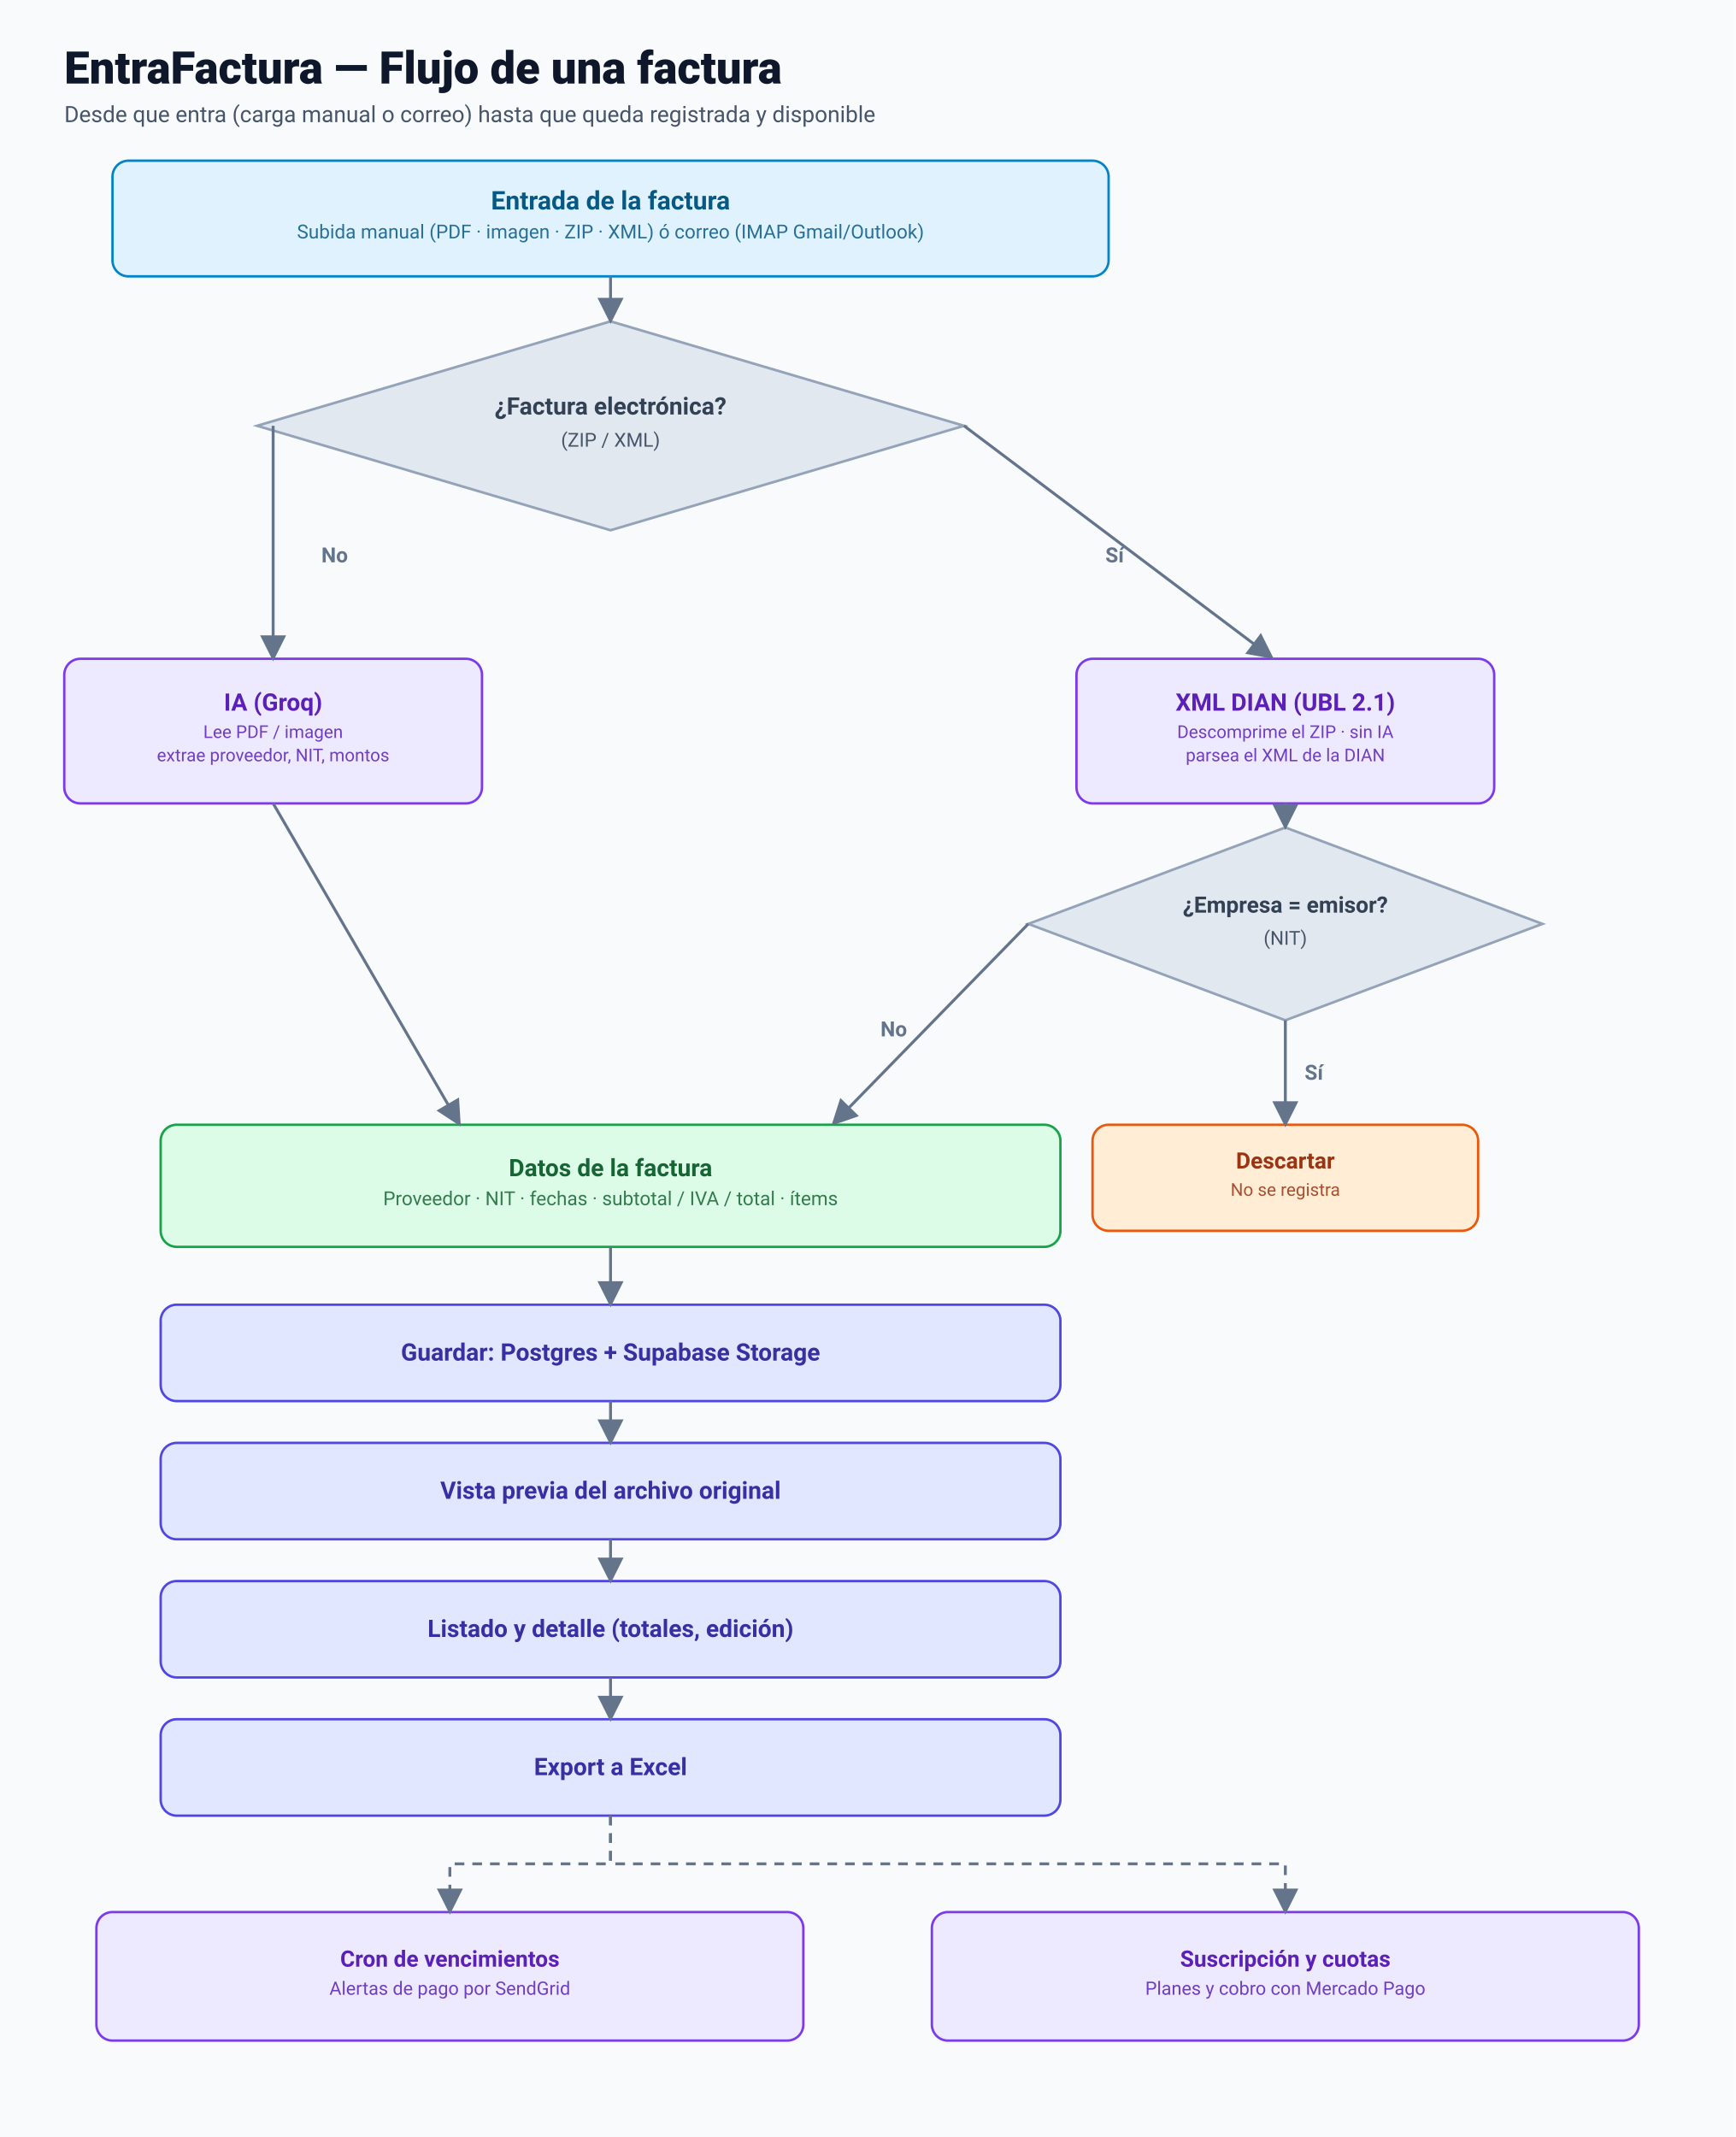
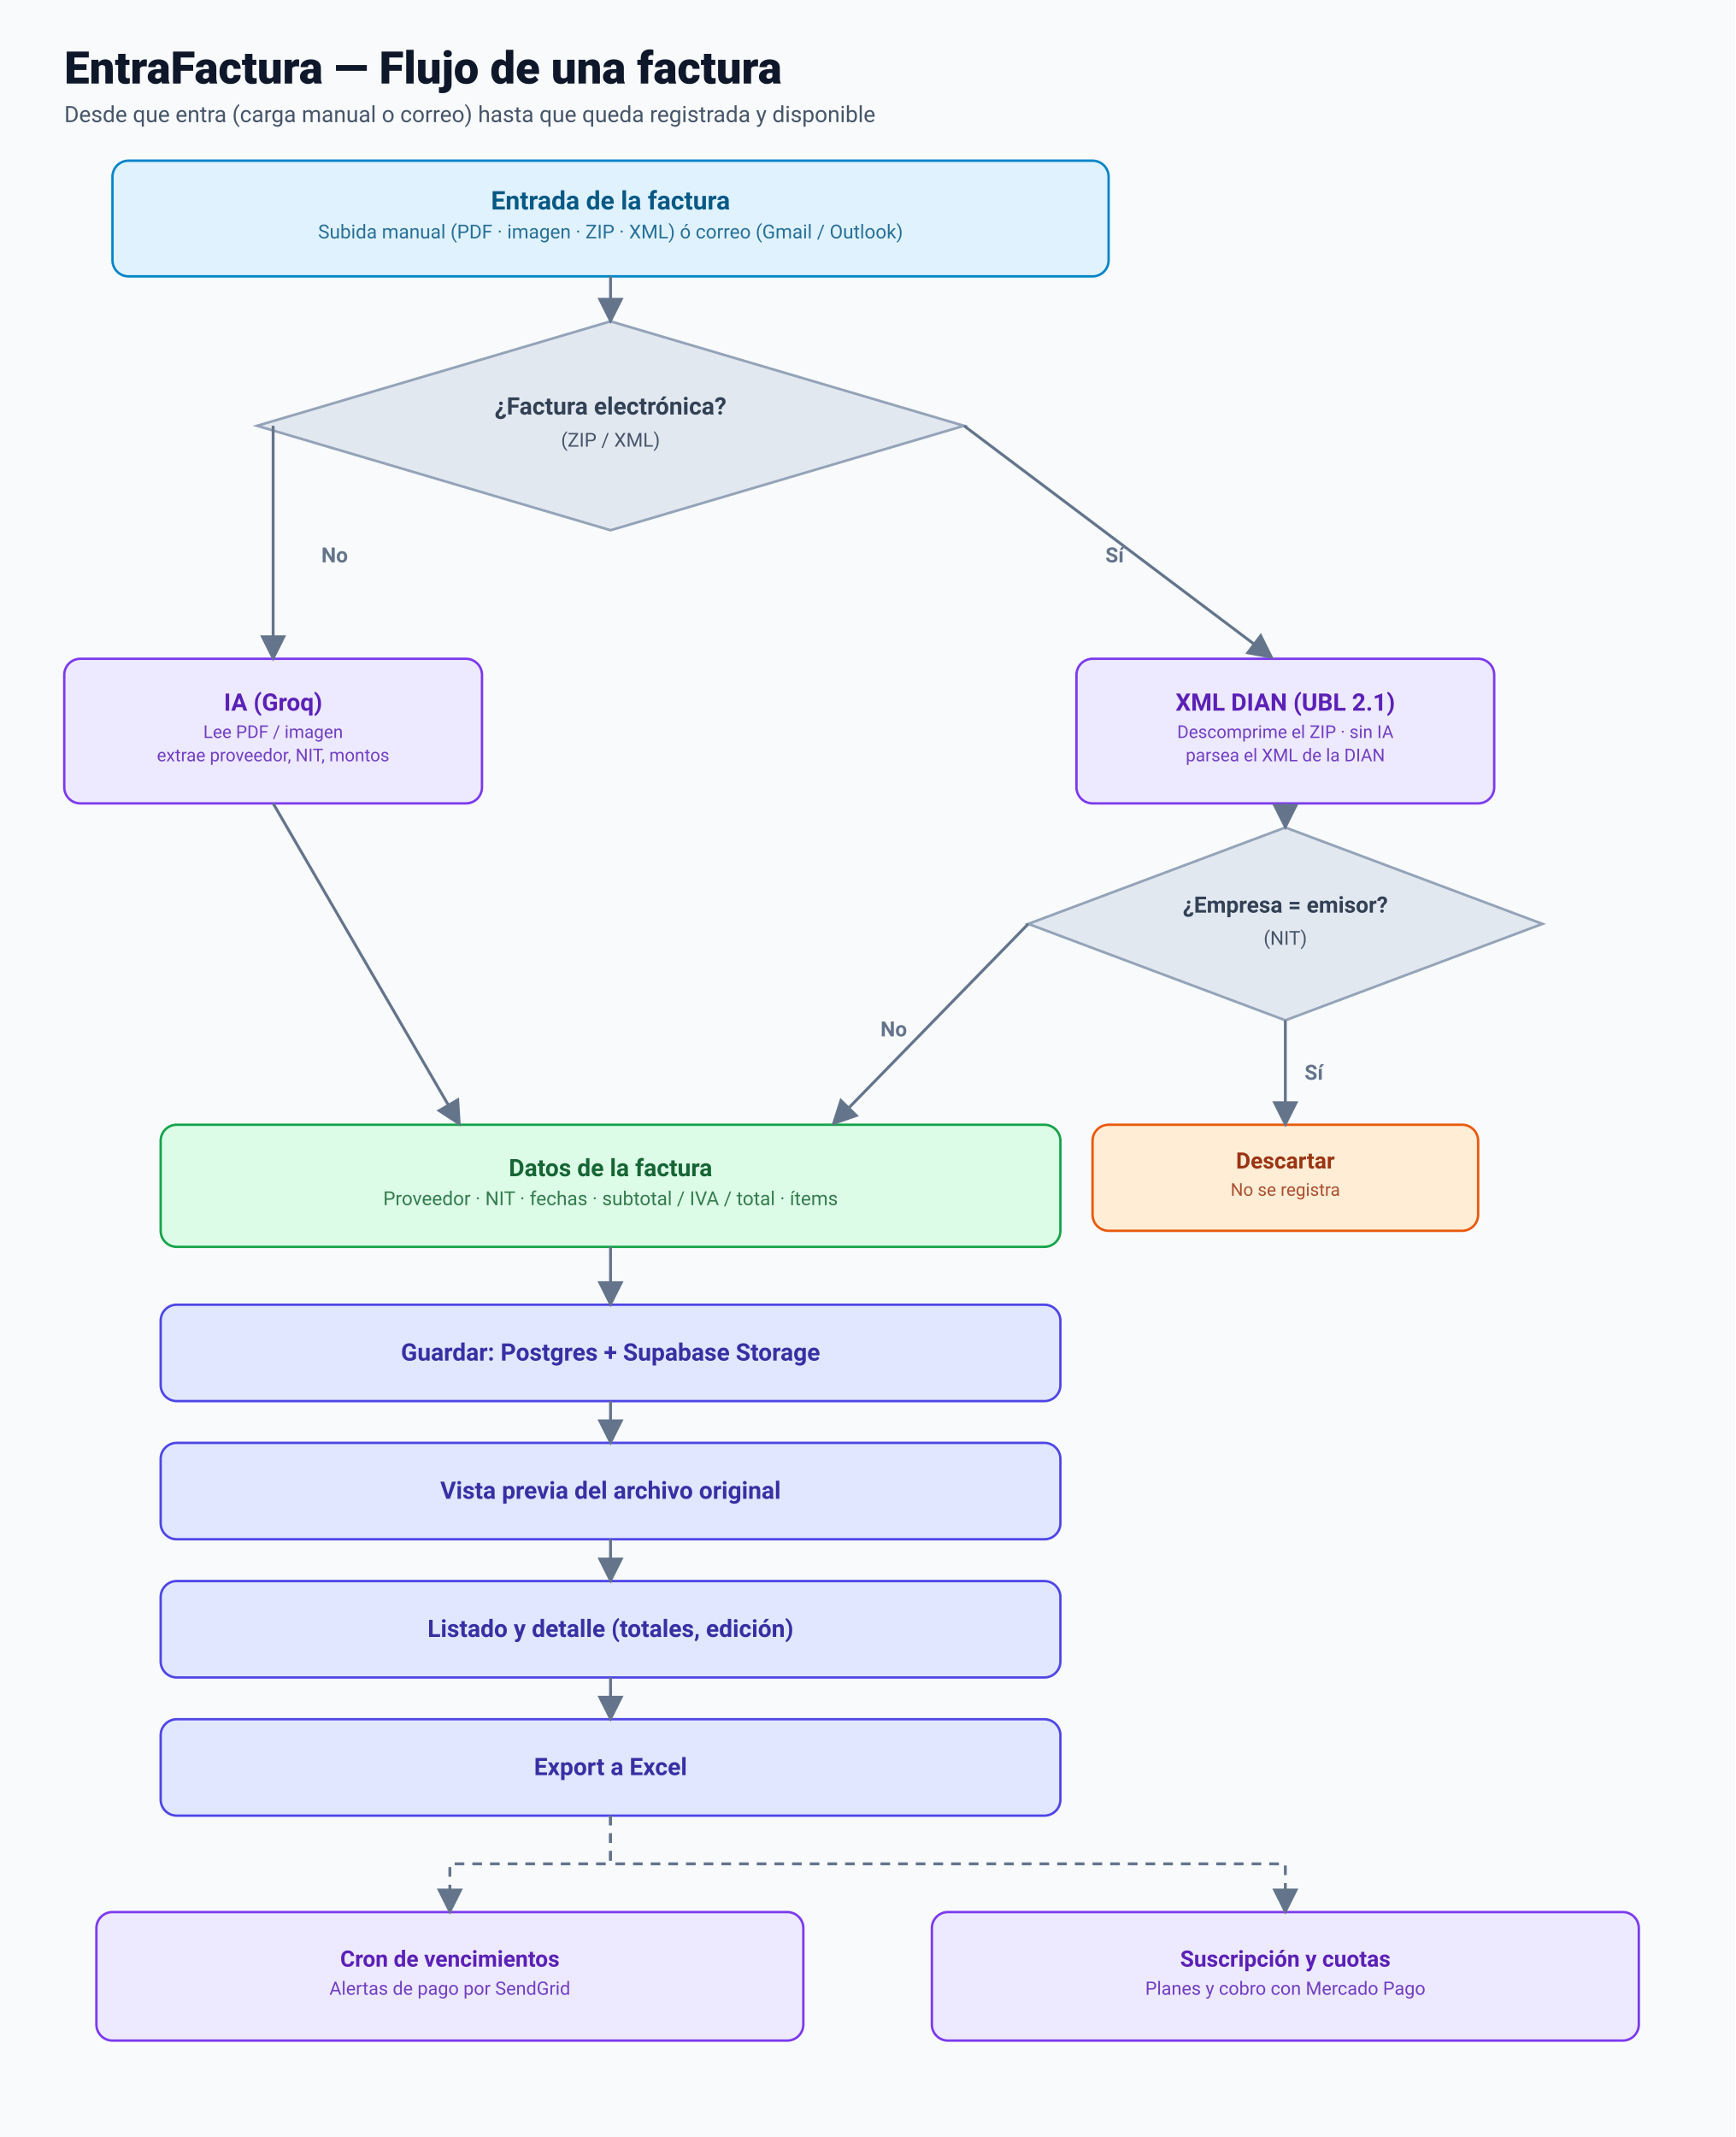
<svg xmlns="http://www.w3.org/2000/svg" width="1080" height="1330" viewBox="0 0 1080 1330">
  <defs>
    <marker id="arrowhead" markerWidth="9" markerHeight="9" refX="7" refY="4.5" orient="auto">
      <path d="M0,0 L9,4.5 L0,9 z" fill="#64748b" />
    </marker>
    <marker id="arrowhead-start" markerWidth="9" markerHeight="9" refX="2" refY="4.5" orient="auto">
      <path d="M9,0 L0,4.5 L9,9 z" fill="#64748b" />
    </marker>
  </defs>
  <rect x="0" y="0" width="1080" height="1330" fill="#f8fafc" />
  <text x="40" y="52" font-family="'Segoe UI', -apple-system, BlinkMacSystemFont, Roboto, Helvetica, Arial, sans-serif" font-size="28" font-weight="800" text-anchor="start" fill="#0f172a">EntraFactura — Flujo de una factura</text>
  <text x="40" y="76" font-family="'Segoe UI', -apple-system, BlinkMacSystemFont, Roboto, Helvetica, Arial, sans-serif" font-size="14" font-weight="400" text-anchor="start" fill="#475569">Desde que entra (carga manual o correo) hasta que queda registrada y disponible</text>
  <rect x="70" y="100" width="620" height="72" rx="10" ry="10" fill="#e0f2fe" stroke="#0284c7" stroke-width="1.5" />
  <text x="380" y="130.37" font-family="'Segoe UI', -apple-system, BlinkMacSystemFont, Roboto, Helvetica, Arial, sans-serif" font-size="16" font-weight="700" text-anchor="middle" fill="#075985">Entrada de la factura</text>
-   <text x="380" y="148.37" font-family="'Segoe UI', -apple-system, BlinkMacSystemFont, Roboto, Helvetica, Arial, sans-serif" font-size="12" font-weight="400" text-anchor="middle" fill="#075985" opacity="0.85">Subida manual (PDF · imagen · ZIP · XML)  ó  correo (IMAP Gmail/Outlook)</text>
+   <text x="380" y="148.37" font-family="'Segoe UI', -apple-system, BlinkMacSystemFont, Roboto, Helvetica, Arial, sans-serif" font-size="12" font-weight="400" text-anchor="middle" fill="#075985" opacity="0.85">Subida manual (PDF · imagen · ZIP · XML)  ó  correo (Gmail / Outlook)</text>
  <polygon points="380,200 600,265 380,330 160,265" fill="#e2e8f0" stroke="#94a3b8" stroke-width="1.6" />
  <text x="380" y="258" font-family="'Segoe UI', -apple-system, BlinkMacSystemFont, Roboto, Helvetica, Arial, sans-serif" font-size="15" font-weight="700" text-anchor="middle" fill="#334155">¿Factura electrónica?</text>
  <text x="380" y="278" font-family="'Segoe UI', -apple-system, BlinkMacSystemFont, Roboto, Helvetica, Arial, sans-serif" font-size="12" font-weight="400" text-anchor="middle" fill="#475569">(ZIP / XML)</text>
  <rect x="40" y="410" width="260" height="90" rx="10" ry="10" fill="#ede9fe" stroke="#7c3aed" stroke-width="1.5" />
  <text x="170" y="442.3" font-family="'Segoe UI', -apple-system, BlinkMacSystemFont, Roboto, Helvetica, Arial, sans-serif" font-size="15" font-weight="700" text-anchor="middle" fill="#5b21b6">IA (Groq)</text>
  <text x="170" y="459.3" font-family="'Segoe UI', -apple-system, BlinkMacSystemFont, Roboto, Helvetica, Arial, sans-serif" font-size="11" font-weight="400" text-anchor="middle" fill="#5b21b6" opacity="0.85">Lee PDF / imagen</text>
  <text x="170" y="473.8" font-family="'Segoe UI', -apple-system, BlinkMacSystemFont, Roboto, Helvetica, Arial, sans-serif" font-size="11" font-weight="400" text-anchor="middle" fill="#5b21b6" opacity="0.85">extrae proveedor, NIT, montos</text>
  <rect x="670" y="410" width="260" height="90" rx="10" ry="10" fill="#ede9fe" stroke="#7c3aed" stroke-width="1.5" />
  <text x="800" y="442.3" font-family="'Segoe UI', -apple-system, BlinkMacSystemFont, Roboto, Helvetica, Arial, sans-serif" font-size="15" font-weight="700" text-anchor="middle" fill="#5b21b6">XML DIAN (UBL 2.1)</text>
  <text x="800" y="459.3" font-family="'Segoe UI', -apple-system, BlinkMacSystemFont, Roboto, Helvetica, Arial, sans-serif" font-size="11" font-weight="400" text-anchor="middle" fill="#5b21b6" opacity="0.85">Descomprime el ZIP · sin IA</text>
  <text x="800" y="473.8" font-family="'Segoe UI', -apple-system, BlinkMacSystemFont, Roboto, Helvetica, Arial, sans-serif" font-size="11" font-weight="400" text-anchor="middle" fill="#5b21b6" opacity="0.85">parsea el XML de la DIAN</text>
  <polygon points="800,515 960,575 800,635 640,575" fill="#e2e8f0" stroke="#94a3b8" stroke-width="1.6" />
  <text x="800" y="568" font-family="'Segoe UI', -apple-system, BlinkMacSystemFont, Roboto, Helvetica, Arial, sans-serif" font-size="14" font-weight="700" text-anchor="middle" fill="#334155">¿Empresa = emisor?</text>
  <text x="800" y="588" font-family="'Segoe UI', -apple-system, BlinkMacSystemFont, Roboto, Helvetica, Arial, sans-serif" font-size="12" font-weight="400" text-anchor="middle" fill="#475569">(NIT)</text>
  <rect x="680" y="700" width="240" height="66" rx="10" ry="10" fill="#ffedd5" stroke="#ea580c" stroke-width="1.5" />
  <text x="800" y="727.23" font-family="'Segoe UI', -apple-system, BlinkMacSystemFont, Roboto, Helvetica, Arial, sans-serif" font-size="14" font-weight="700" text-anchor="middle" fill="#9a3412">Descartar</text>
  <text x="800" y="744.23" font-family="'Segoe UI', -apple-system, BlinkMacSystemFont, Roboto, Helvetica, Arial, sans-serif" font-size="11" font-weight="400" text-anchor="middle" fill="#9a3412" opacity="0.85">No se registra</text>
  <rect x="100" y="700" width="560" height="76" rx="10" ry="10" fill="#dcfce7" stroke="#16a34a" stroke-width="1.5" />
  <text x="380" y="732.05" font-family="'Segoe UI', -apple-system, BlinkMacSystemFont, Roboto, Helvetica, Arial, sans-serif" font-size="15" font-weight="700" text-anchor="middle" fill="#166534">Datos de la factura</text>
  <text x="380" y="750.05" font-family="'Segoe UI', -apple-system, BlinkMacSystemFont, Roboto, Helvetica, Arial, sans-serif" font-size="12" font-weight="400" text-anchor="middle" fill="#166534" opacity="0.85">Proveedor · NIT · fechas · subtotal / IVA / total · ítems</text>
  <rect x="100" y="812" width="560" height="60" rx="10" ry="10" fill="#e0e7ff" stroke="#4f46e5" stroke-width="1.5" />
  <text x="380" y="846.8" font-family="'Segoe UI', -apple-system, BlinkMacSystemFont, Roboto, Helvetica, Arial, sans-serif" font-size="15" font-weight="700" text-anchor="middle" fill="#3730a3">Guardar: Postgres + Supabase Storage</text>
  <rect x="100" y="898" width="560" height="60" rx="10" ry="10" fill="#e0e7ff" stroke="#4f46e5" stroke-width="1.5" />
  <text x="380" y="932.8" font-family="'Segoe UI', -apple-system, BlinkMacSystemFont, Roboto, Helvetica, Arial, sans-serif" font-size="15" font-weight="700" text-anchor="middle" fill="#3730a3">Vista previa del archivo original</text>
  <rect x="100" y="984" width="560" height="60" rx="10" ry="10" fill="#e0e7ff" stroke="#4f46e5" stroke-width="1.5" />
  <text x="380" y="1018.8" font-family="'Segoe UI', -apple-system, BlinkMacSystemFont, Roboto, Helvetica, Arial, sans-serif" font-size="15" font-weight="700" text-anchor="middle" fill="#3730a3">Listado y detalle (totales, edición)</text>
  <rect x="100" y="1070" width="560" height="60" rx="10" ry="10" fill="#e0e7ff" stroke="#4f46e5" stroke-width="1.5" />
  <text x="380" y="1104.8" font-family="'Segoe UI', -apple-system, BlinkMacSystemFont, Roboto, Helvetica, Arial, sans-serif" font-size="15" font-weight="700" text-anchor="middle" fill="#3730a3">Export a Excel</text>
  <rect x="60" y="1190" width="440" height="80" rx="10" ry="10" fill="#ede9fe" stroke="#7c3aed" stroke-width="1.5" />
  <text x="280" y="1223.98" font-family="'Segoe UI', -apple-system, BlinkMacSystemFont, Roboto, Helvetica, Arial, sans-serif" font-size="14" font-weight="700" text-anchor="middle" fill="#5b21b6">Cron de vencimientos</text>
  <text x="280" y="1241.48" font-family="'Segoe UI', -apple-system, BlinkMacSystemFont, Roboto, Helvetica, Arial, sans-serif" font-size="11.5" font-weight="400" text-anchor="middle" fill="#5b21b6" opacity="0.85">Alertas de pago por SendGrid</text>
  <rect x="580" y="1190" width="440" height="80" rx="10" ry="10" fill="#ede9fe" stroke="#7c3aed" stroke-width="1.5" />
  <text x="800" y="1223.98" font-family="'Segoe UI', -apple-system, BlinkMacSystemFont, Roboto, Helvetica, Arial, sans-serif" font-size="14" font-weight="700" text-anchor="middle" fill="#5b21b6">Suscripción y cuotas</text>
  <text x="800" y="1241.48" font-family="'Segoe UI', -apple-system, BlinkMacSystemFont, Roboto, Helvetica, Arial, sans-serif" font-size="11.5" font-weight="400" text-anchor="middle" fill="#5b21b6" opacity="0.85">Planes y cobro con Mercado Pago</text>
  <line x1="380" y1="172" x2="380" y2="198" stroke="#64748b" stroke-width="1.8" marker-end="url(#arrowhead)" />
  <line x1="170" y1="265" x2="170" y2="408" stroke="#64748b" stroke-width="1.8" marker-end="url(#arrowhead)" />
  <text x="200" y="350" font-family="'Segoe UI', -apple-system, BlinkMacSystemFont, Roboto, Helvetica, Arial, sans-serif" font-size="13" font-weight="700" text-anchor="start" fill="#64748b">No</text>
  <line x1="600" y1="265" x2="790" y2="408" stroke="#64748b" stroke-width="1.8" marker-end="url(#arrowhead)" />
  <text x="688" y="350" font-family="'Segoe UI', -apple-system, BlinkMacSystemFont, Roboto, Helvetica, Arial, sans-serif" font-size="13" font-weight="700" text-anchor="start" fill="#64748b">Sí</text>
  <line x1="800" y1="500" x2="800" y2="513" stroke="#64748b" stroke-width="1.8" marker-end="url(#arrowhead)" />
  <line x1="800" y1="635" x2="800" y2="698" stroke="#64748b" stroke-width="1.8" marker-end="url(#arrowhead)" />
  <text x="812" y="672" font-family="'Segoe UI', -apple-system, BlinkMacSystemFont, Roboto, Helvetica, Arial, sans-serif" font-size="13" font-weight="700" text-anchor="start" fill="#64748b">Sí</text>
  <line x1="640" y1="575" x2="520" y2="698" stroke="#64748b" stroke-width="1.8" marker-end="url(#arrowhead)" />
  <text x="548" y="645" font-family="'Segoe UI', -apple-system, BlinkMacSystemFont, Roboto, Helvetica, Arial, sans-serif" font-size="13" font-weight="700" text-anchor="start" fill="#64748b">No</text>
  <line x1="170" y1="500" x2="285" y2="698" stroke="#64748b" stroke-width="1.8" marker-end="url(#arrowhead)" />
  <line x1="380" y1="776" x2="380" y2="810" stroke="#64748b" stroke-width="1.8" marker-end="url(#arrowhead)" />
  <line x1="380" y1="872" x2="380" y2="896" stroke="#64748b" stroke-width="1.8" marker-end="url(#arrowhead)" />
  <line x1="380" y1="958" x2="380" y2="982" stroke="#64748b" stroke-width="1.8" marker-end="url(#arrowhead)" />
  <line x1="380" y1="1044" x2="380" y2="1068" stroke="#64748b" stroke-width="1.8" marker-end="url(#arrowhead)" />
  <path d="M380,1130 L380,1160 L280,1160 L280,1188" fill="none" stroke="#64748b" stroke-width="1.8" stroke-dasharray="6 5" marker-end="url(#arrowhead)" />
  <path d="M380,1130 L380,1160 L800,1160 L800,1188" fill="none" stroke="#64748b" stroke-width="1.8" stroke-dasharray="6 5" marker-end="url(#arrowhead)" />
</svg>
